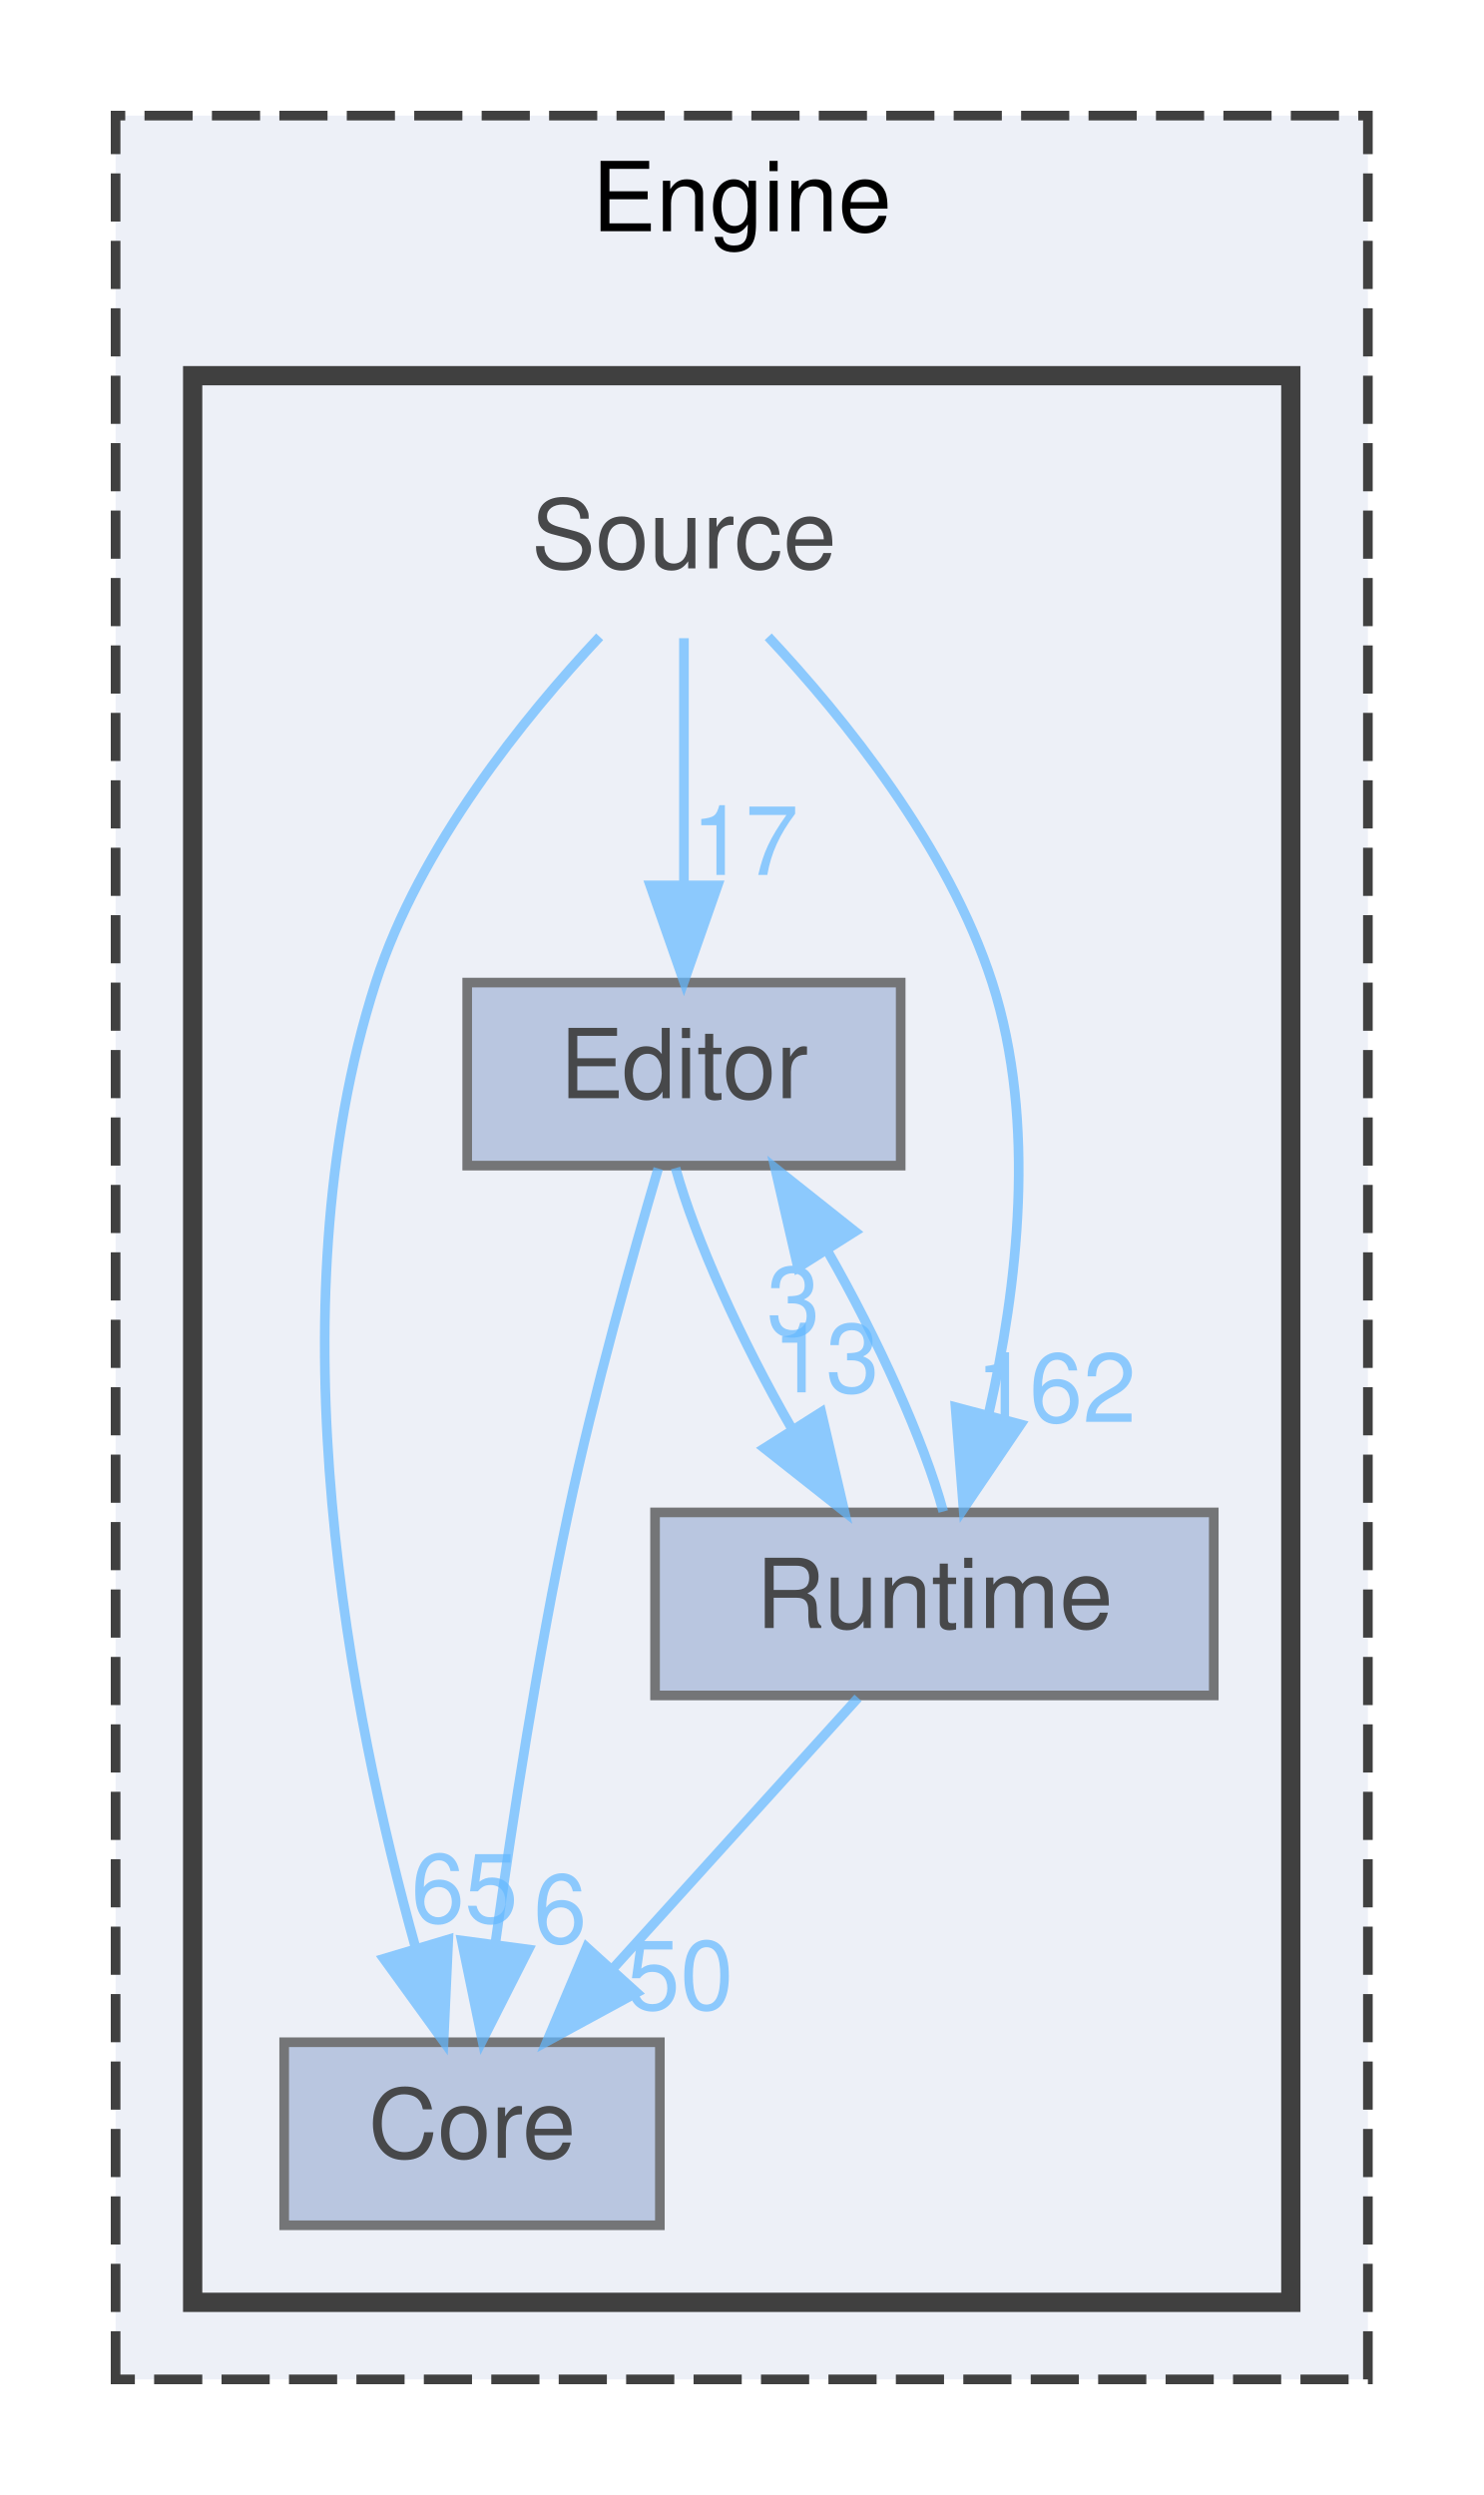
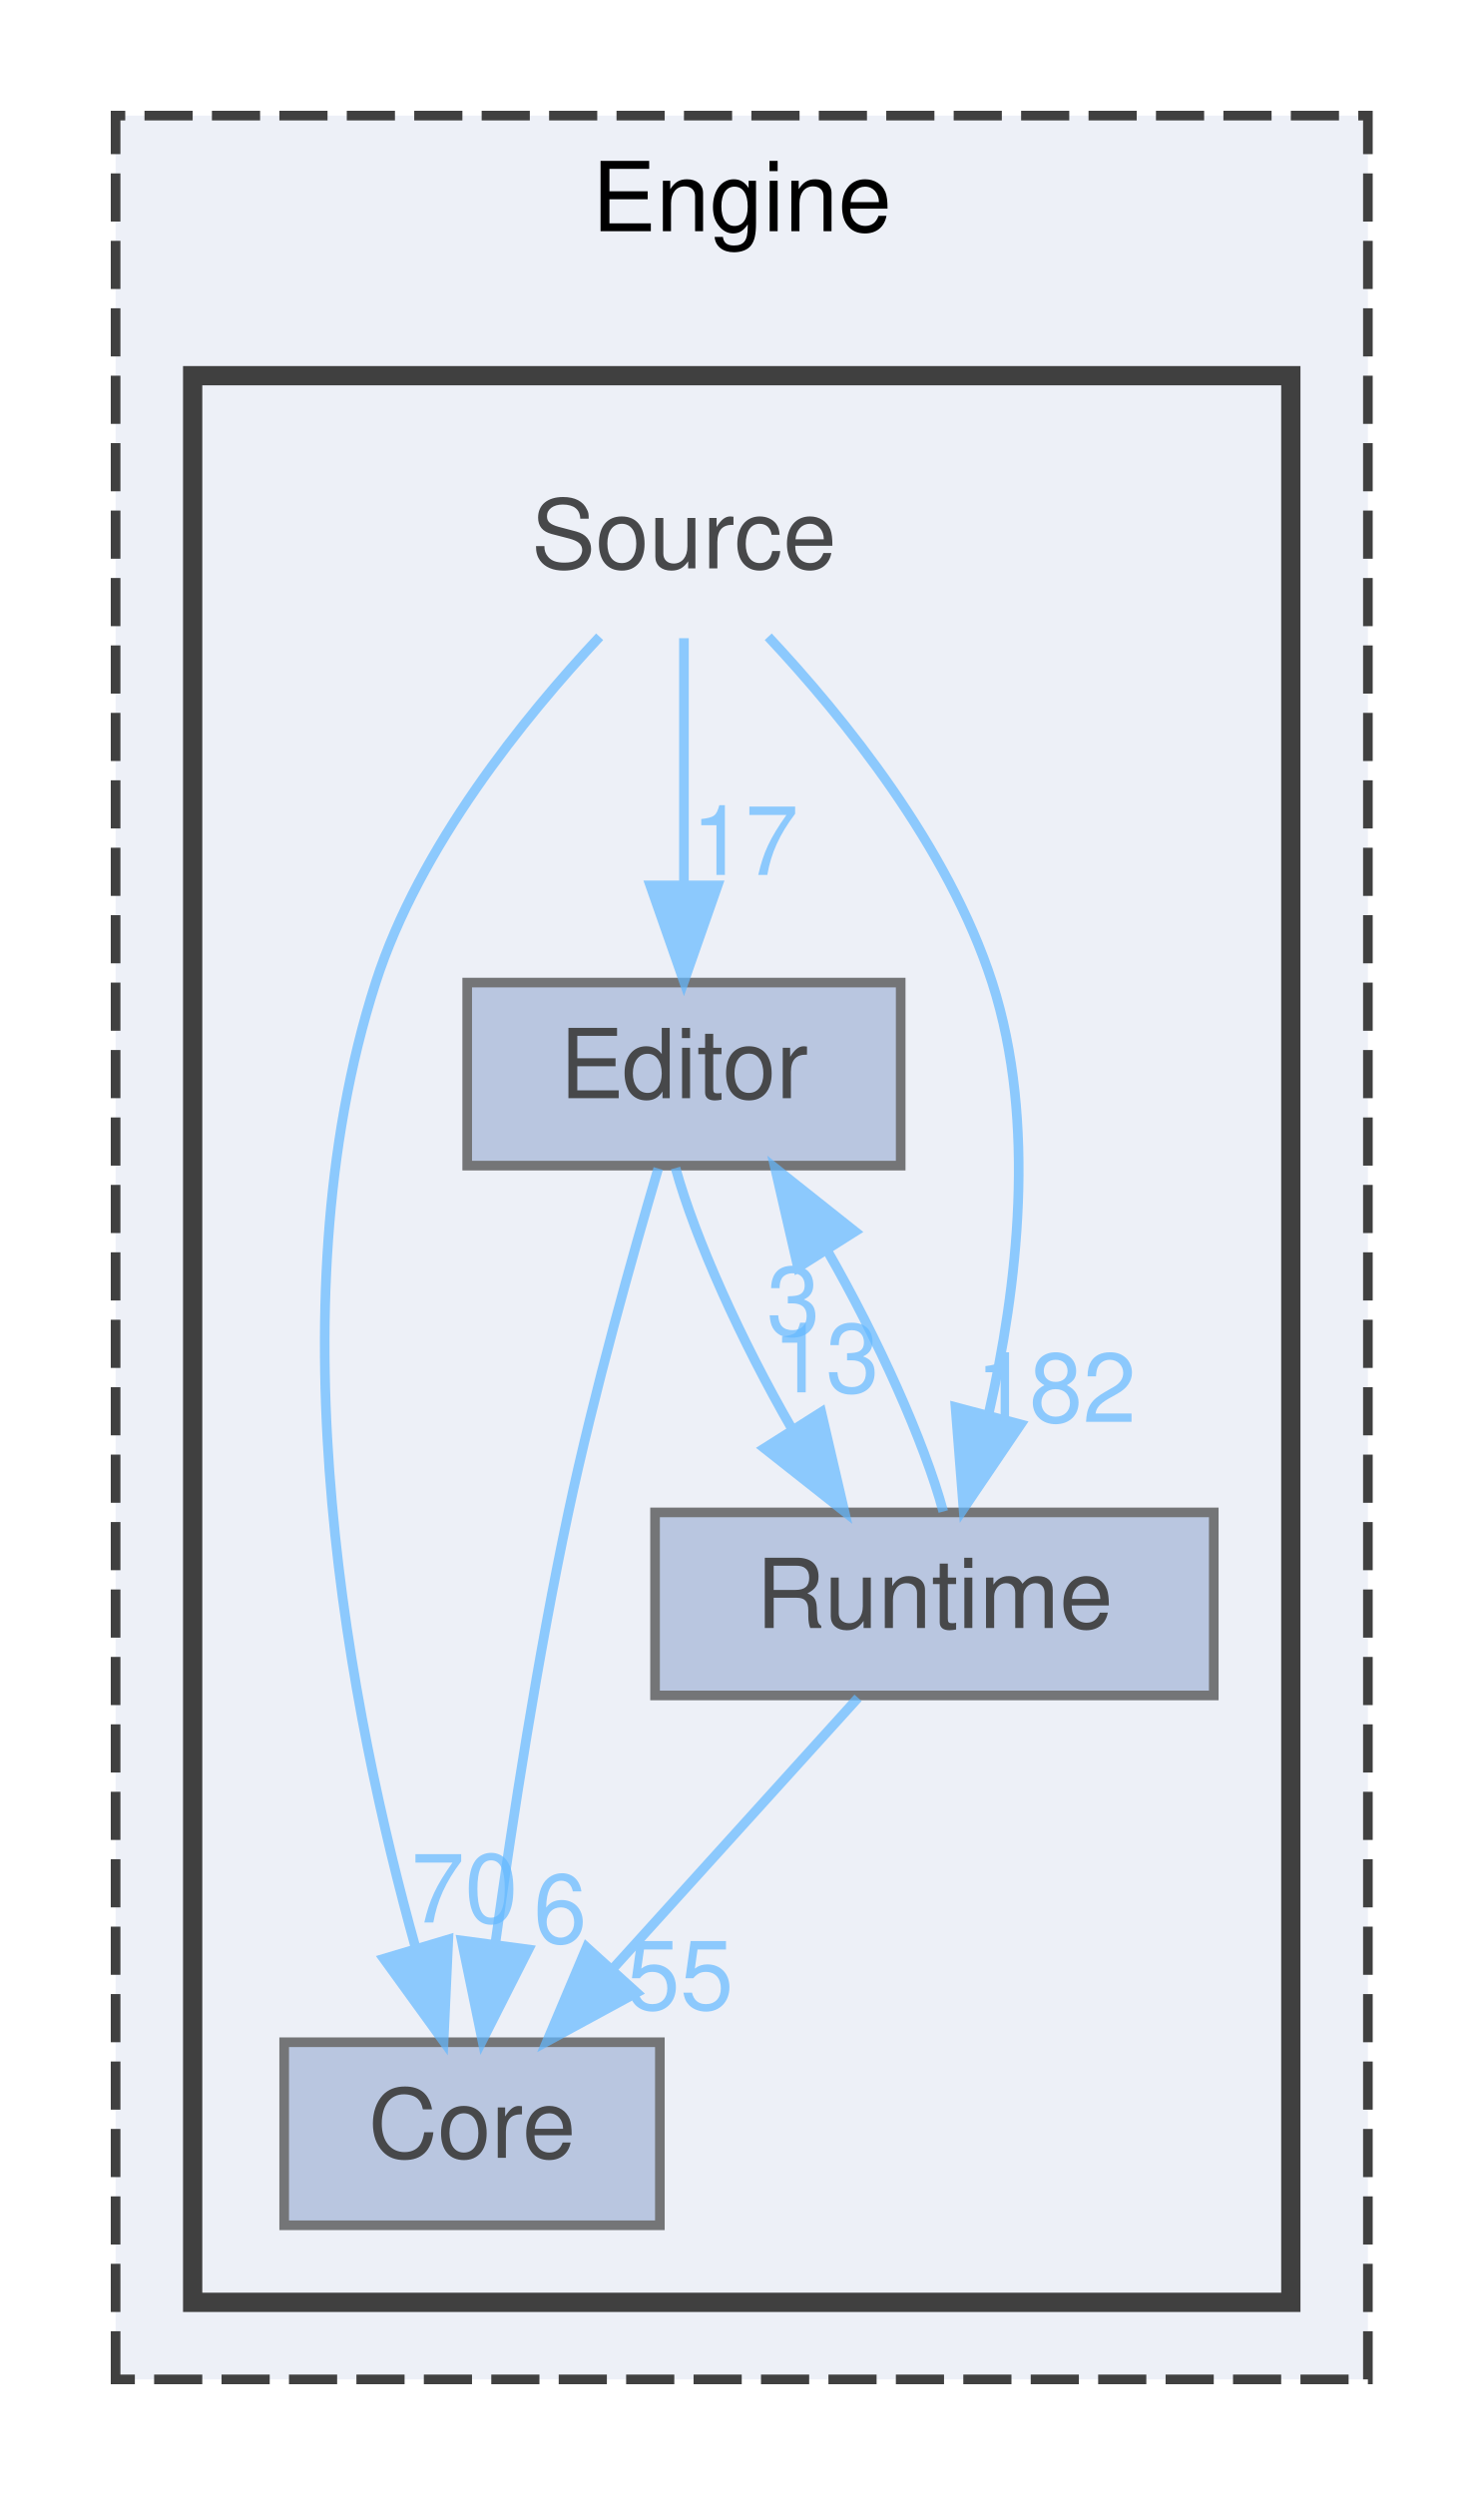
<svg xmlns="http://www.w3.org/2000/svg" xmlns:xlink="http://www.w3.org/1999/xlink" width="154pt" height="259pt" viewBox="0.00 0.00 154.00 259.00">
  <svg id="main" version="1.1" xml:space="preserve">
    <style type="text/css">
.node, .edge {opacity: 0.7;}
.node.selected, .edge.selected {opacity: 1;}
.edge:hover path { stroke: red; }
.edge:hover polygon { stroke: red; fill: red; }
</style>
    <svg id="graph" class="graph">
      <g id="graph0" class="graph" transform="scale(1 1) rotate(0) translate(4 255)">
        <g id="clust1" class="cluster">
          <g id="a_clust1">
            <a xlink:href="dir_0b6ee6e7e9547e675db4add2e5de97da.html" target="_top" xlink:title="Engine">
              <polygon fill="#edf0f7" stroke="#404040" stroke-dasharray="5,2" points="8,-8 8,-243 138,-243 138,-8 8,-8" />
              <text text-anchor="middle" x="73" y="-231" font-family="Helvetica,sans-Serif" font-size="10.00">Engine</text>
            </a>
          </g>
        </g>
        <g id="clust2" class="cluster">
          <g id="a_clust2">
            <a xlink:href="dir_9579d1ecb2c7bf48cbe1049c41745cb4.html" target="_top">
              <polygon fill="#edf0f7" stroke="#404040" stroke-width="2" points="16,-16 16,-216 130,-216 130,-16 16,-16" />
            </a>
          </g>
        </g>
        <g id="node1" class="node">
          <text text-anchor="middle" x="67" y="-196" font-family="Helvetica,sans-Serif" font-size="10.00">Source</text>
        </g>
        <g id="node2" class="node">
          <g id="a_node2">
            <a xlink:href="dir_580d866cebc144d44931193ef5e2059b.html" target="_top" xlink:title="Core">
              <polygon fill="#a2b4d6" stroke="#404040" points="64.5,-43 25.5,-43 25.5,-24 64.5,-24 64.5,-43" />
              <text text-anchor="middle" x="45" y="-31" font-family="Helvetica,sans-Serif" font-size="10.00">Core</text>
            </a>
          </g>
        </g>
        <g id="edge1" class="edge">
          <g id="a_edge1">
            <a xlink:href="dir_000036_000003.html" target="_top">
              <path fill="none" stroke="#63b8ff" d="M58.25,-188.9C50.44,-180.56 39.55,-167.13 35,-153 24.01,-118.9 32.51,-76.59 39.13,-52.86" />
              <polygon fill="#63b8ff" stroke="#63b8ff" points="42.54,-53.67 42.05,-43.09 35.84,-51.67 42.54,-53.67" />
            </a>
          </g>
          <g id="a_edge1-headlabel">
-             <a xlink:href="dir_000036_000003.html" target="_top" xlink:title="65">
-               <text text-anchor="middle" x="44.23" y="-55.43" font-family="Helvetica,sans-Serif" font-size="10.00" fill="#63b8ff">65</text>
+             <a xlink:href="dir_000036_000003.html" target="_top" xlink:title="70">
+               <text text-anchor="middle" x="44.23" y="-55.43" font-family="Helvetica,sans-Serif" font-size="10.00" fill="#63b8ff">70</text>
            </a>
          </g>
        </g>
        <g id="node3" class="node">
          <g id="a_node3">
            <a xlink:href="dir_c6cb6fb3292d721ac39edcf45c3f2a55.html" target="_top" xlink:title="Editor">
              <polygon fill="#a2b4d6" stroke="#404040" points="89.5,-153 44.5,-153 44.5,-134 89.5,-134 89.5,-153" />
              <text text-anchor="middle" x="67" y="-141" font-family="Helvetica,sans-Serif" font-size="10.00">Editor</text>
            </a>
          </g>
        </g>
        <g id="edge3" class="edge">
          <g id="a_edge3">
            <a xlink:href="dir_000036_000010.html" target="_top">
              <path fill="none" stroke="#63b8ff" d="M67,-188.75C67,-181.8 67,-171.85 67,-163.13" />
              <polygon fill="#63b8ff" stroke="#63b8ff" points="70.5,-163.09 67,-153.09 63.5,-163.09 70.5,-163.09" />
            </a>
          </g>
          <g id="a_edge3-headlabel">
            <a xlink:href="dir_000036_000010.html" target="_top" xlink:title="17">
              <text text-anchor="middle" x="73.34" y="-164.18" font-family="Helvetica,sans-Serif" font-size="10.00" fill="#63b8ff">17</text>
            </a>
          </g>
        </g>
        <g id="node4" class="node">
          <g id="a_node4">
            <a xlink:href="dir_9f04efef762572853abdf73f62bebfcc.html" target="_top" xlink:title="Runtime">
              <polygon fill="#a2b4d6" stroke="#404040" points="122,-98 64,-98 64,-79 122,-79 122,-98" />
              <text text-anchor="middle" x="93" y="-86" font-family="Helvetica,sans-Serif" font-size="10.00">Runtime</text>
            </a>
          </g>
        </g>
        <g id="edge2" class="edge">
          <g id="a_edge2">
            <a xlink:href="dir_000036_000033.html" target="_top">
              <path fill="none" stroke="#63b8ff" d="M75.75,-188.9C83.56,-180.56 94.45,-167.13 99,-153 103.68,-138.49 101.59,-121.22 98.66,-108.36" />
              <polygon fill="#63b8ff" stroke="#63b8ff" points="101.96,-107.14 96.02,-98.37 95.19,-108.93 101.96,-107.14" />
            </a>
          </g>
          <g id="a_edge2-headlabel">
-             <a xlink:href="dir_000036_000033.html" target="_top" xlink:title="162">
-               <text text-anchor="middle" x="105.62" y="-107.39" font-family="Helvetica,sans-Serif" font-size="10.00" fill="#63b8ff">162</text>
+             <a xlink:href="dir_000036_000033.html" target="_top" xlink:title="182">
+               <text text-anchor="middle" x="105.62" y="-107.39" font-family="Helvetica,sans-Serif" font-size="10.00" fill="#63b8ff">182</text>
            </a>
          </g>
        </g>
        <g id="edge4" class="edge">
          <g id="a_edge4">
            <a xlink:href="dir_000010_000003.html" target="_top">
              <path fill="none" stroke="#63b8ff" d="M64.33,-133.7C61.69,-124.77 57.67,-110.52 55,-98 51.83,-83.12 49.2,-66.09 47.44,-53.41" />
              <polygon fill="#63b8ff" stroke="#63b8ff" points="50.86,-52.63 46.07,-43.18 43.93,-53.56 50.86,-52.63" />
            </a>
          </g>
          <g id="a_edge4-headlabel">
            <a xlink:href="dir_000010_000003.html" target="_top" xlink:title="6">
              <text text-anchor="middle" x="54.15" y="-53.31" font-family="Helvetica,sans-Serif" font-size="10.00" fill="#63b8ff">6</text>
            </a>
          </g>
        </g>
        <g id="edge5" class="edge">
          <g id="a_edge5">
            <a xlink:href="dir_000010_000033.html" target="_top">
              <path fill="none" stroke="#63b8ff" d="M66.13,-133.75C68.15,-126.42 72.99,-115.73 78.2,-106.7" />
              <polygon fill="#63b8ff" stroke="#63b8ff" points="81.26,-108.41 83.66,-98.09 75.34,-104.66 81.26,-108.41" />
            </a>
          </g>
          <g id="a_edge5-headlabel">
            <a xlink:href="dir_000010_000033.html" target="_top" xlink:title="13">
              <text text-anchor="middle" x="81.73" y="-110.46" font-family="Helvetica,sans-Serif" font-size="10.00" fill="#63b8ff">13</text>
            </a>
          </g>
        </g>
        <g id="edge6" class="edge">
          <g id="a_edge6">
            <a xlink:href="dir_000033_000003.html" target="_top">
              <path fill="none" stroke="#63b8ff" d="M85.07,-78.75C78.15,-71.11 67.93,-59.82 59.55,-50.56" />
              <polygon fill="#63b8ff" stroke="#63b8ff" points="62.09,-48.15 52.78,-43.09 56.9,-52.85 62.09,-48.15" />
            </a>
          </g>
          <g id="a_edge6-headlabel">
-             <a xlink:href="dir_000033_000003.html" target="_top" xlink:title="50">
-               <text text-anchor="middle" x="66.6" y="-46.41" font-family="Helvetica,sans-Serif" font-size="10.00" fill="#63b8ff">50</text>
+             <a xlink:href="dir_000033_000003.html" target="_top" xlink:title="55">
+               <text text-anchor="middle" x="66.6" y="-46.41" font-family="Helvetica,sans-Serif" font-size="10.00" fill="#63b8ff">55</text>
            </a>
          </g>
        </g>
        <g id="edge7" class="edge">
          <g id="a_edge7">
            <a xlink:href="dir_000033_000010.html" target="_top">
              <path fill="none" stroke="#63b8ff" d="M93.92,-98.09C91.94,-105.37 87.12,-116.04 81.92,-125.1" />
              <polygon fill="#63b8ff" stroke="#63b8ff" points="78.84,-123.42 76.46,-133.75 84.76,-127.16 78.84,-123.42" />
            </a>
          </g>
          <g id="a_edge7-headlabel">
            <a xlink:href="dir_000033_000010.html" target="_top" xlink:title="3">
              <text text-anchor="middle" x="78.36" y="-116.37" font-family="Helvetica,sans-Serif" font-size="10.00" fill="#63b8ff">3</text>
            </a>
          </g>
        </g>
      </g>
    </svg>
  </svg>
  <style type="text/css">

[data-mouse-over-selected='false'] { opacity: 0.7; }
[data-mouse-over-selected='true']  { opacity: 1.0; }

</style>
</svg>
